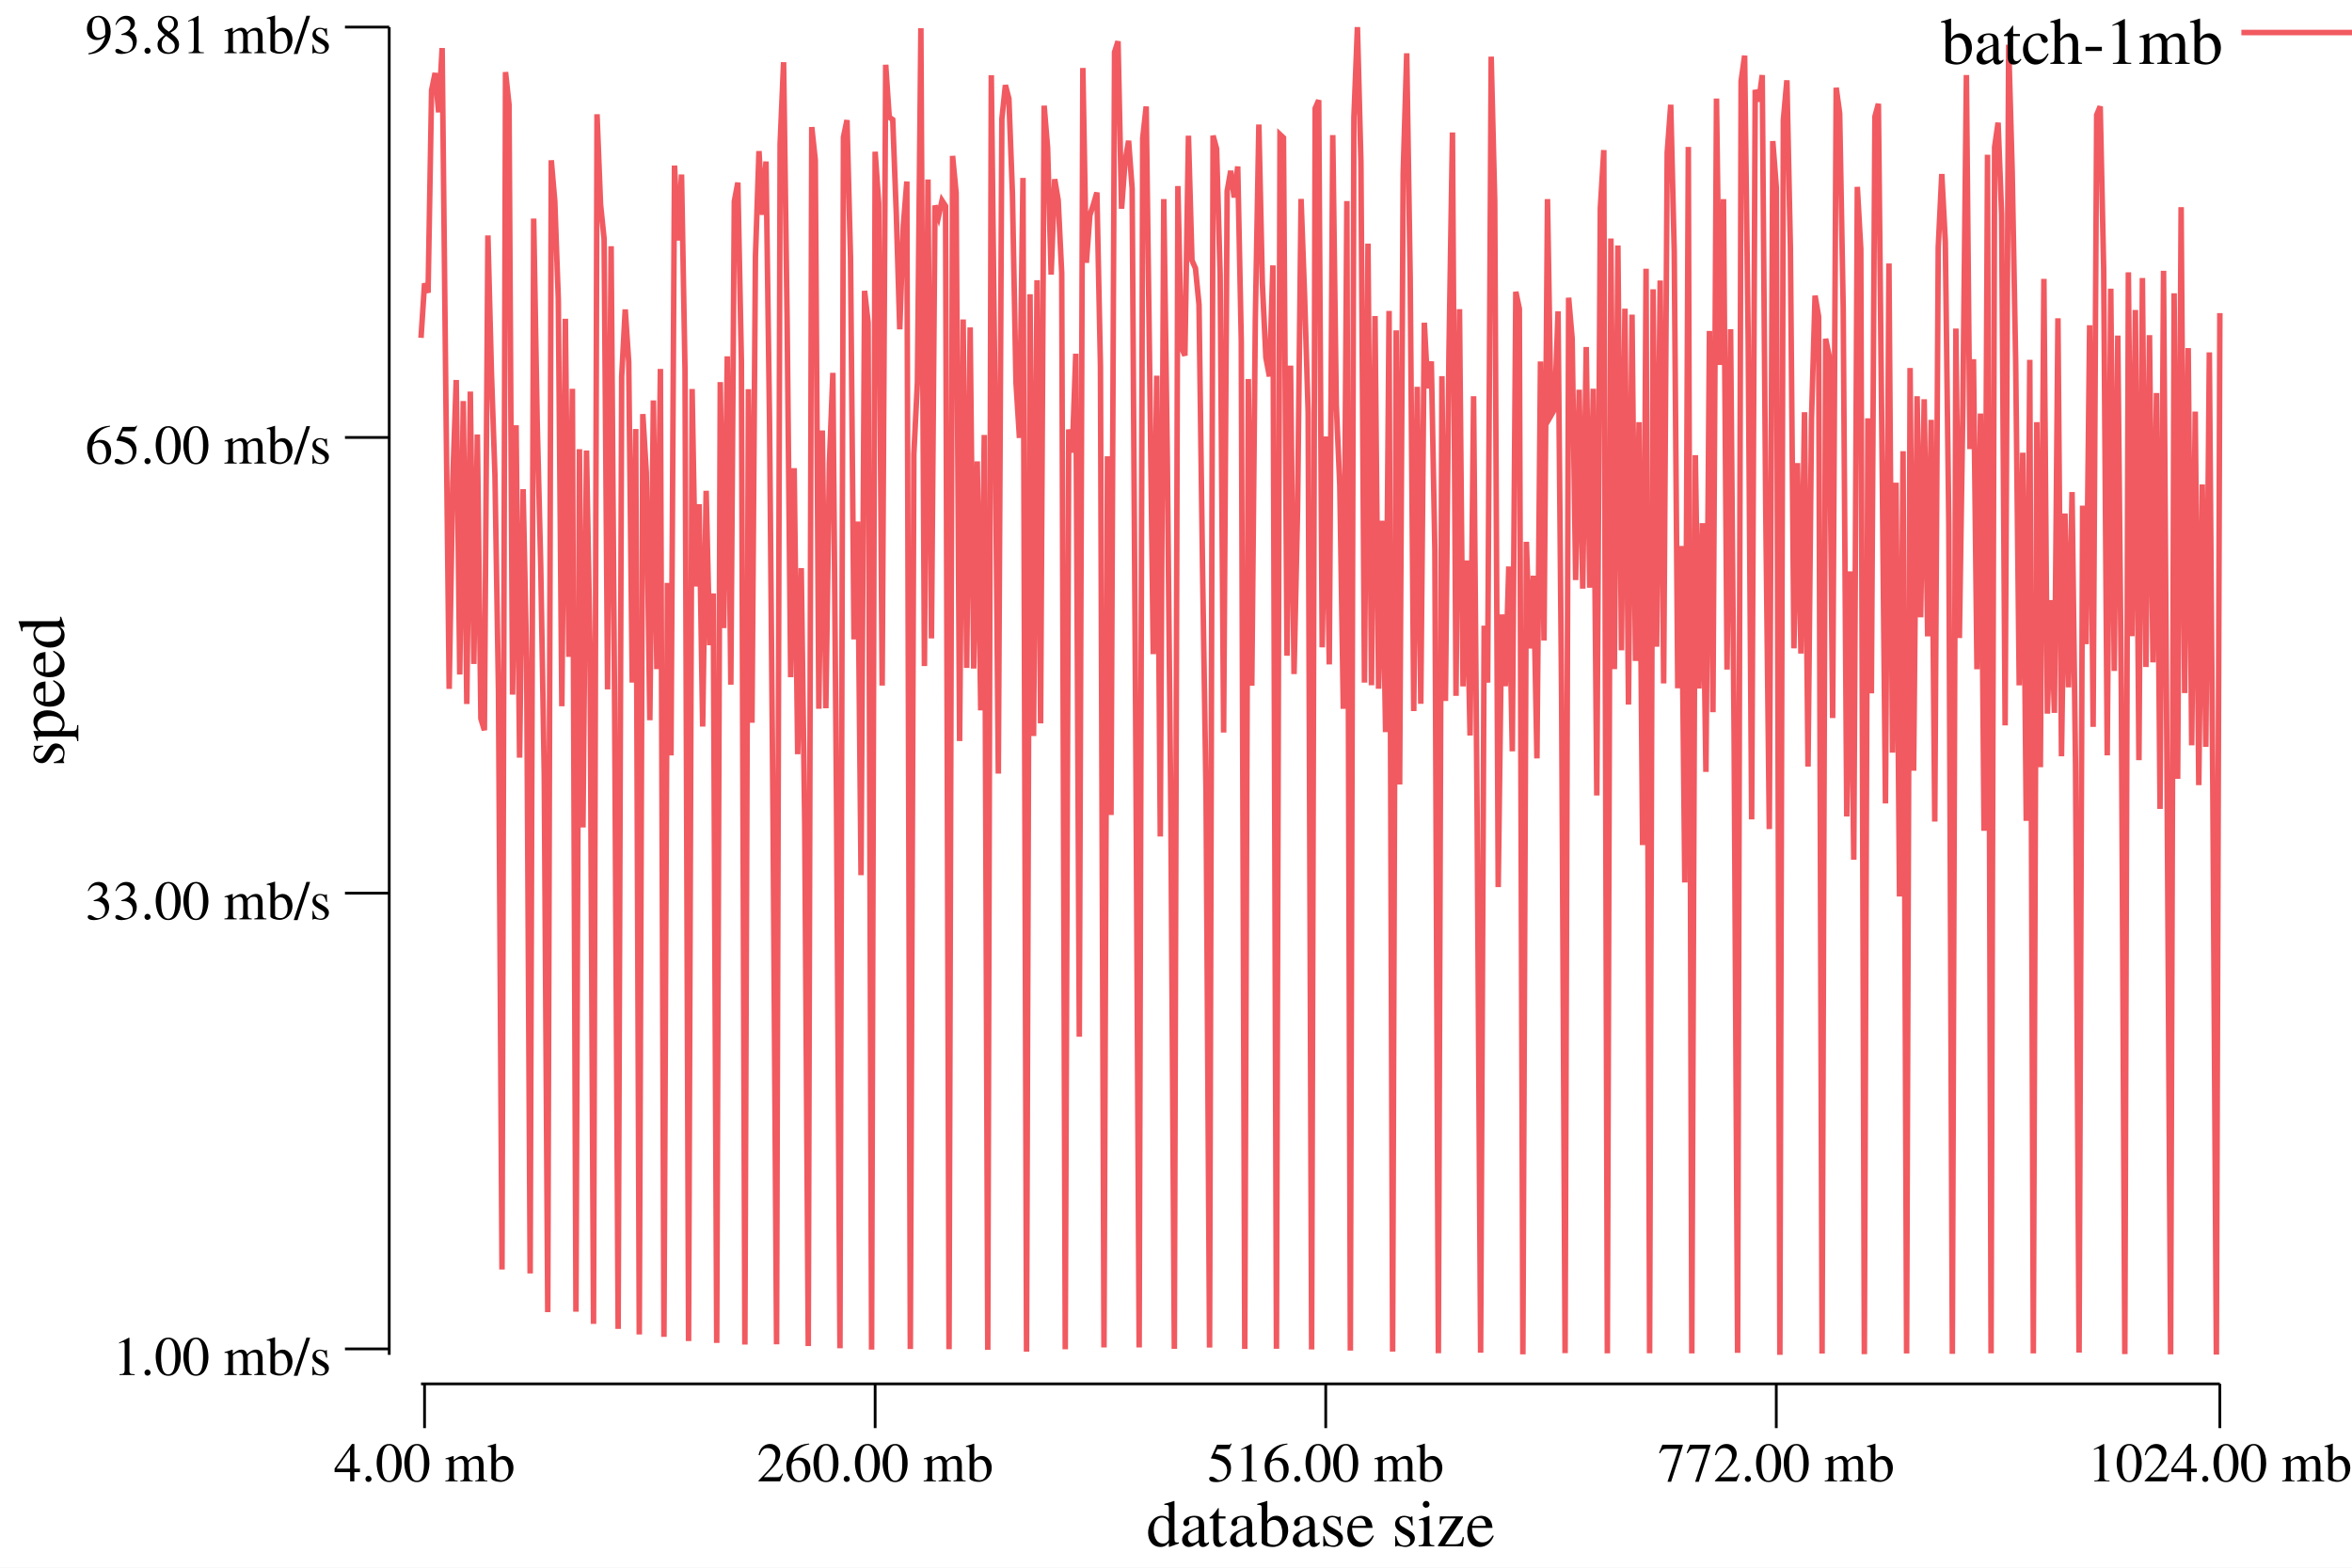
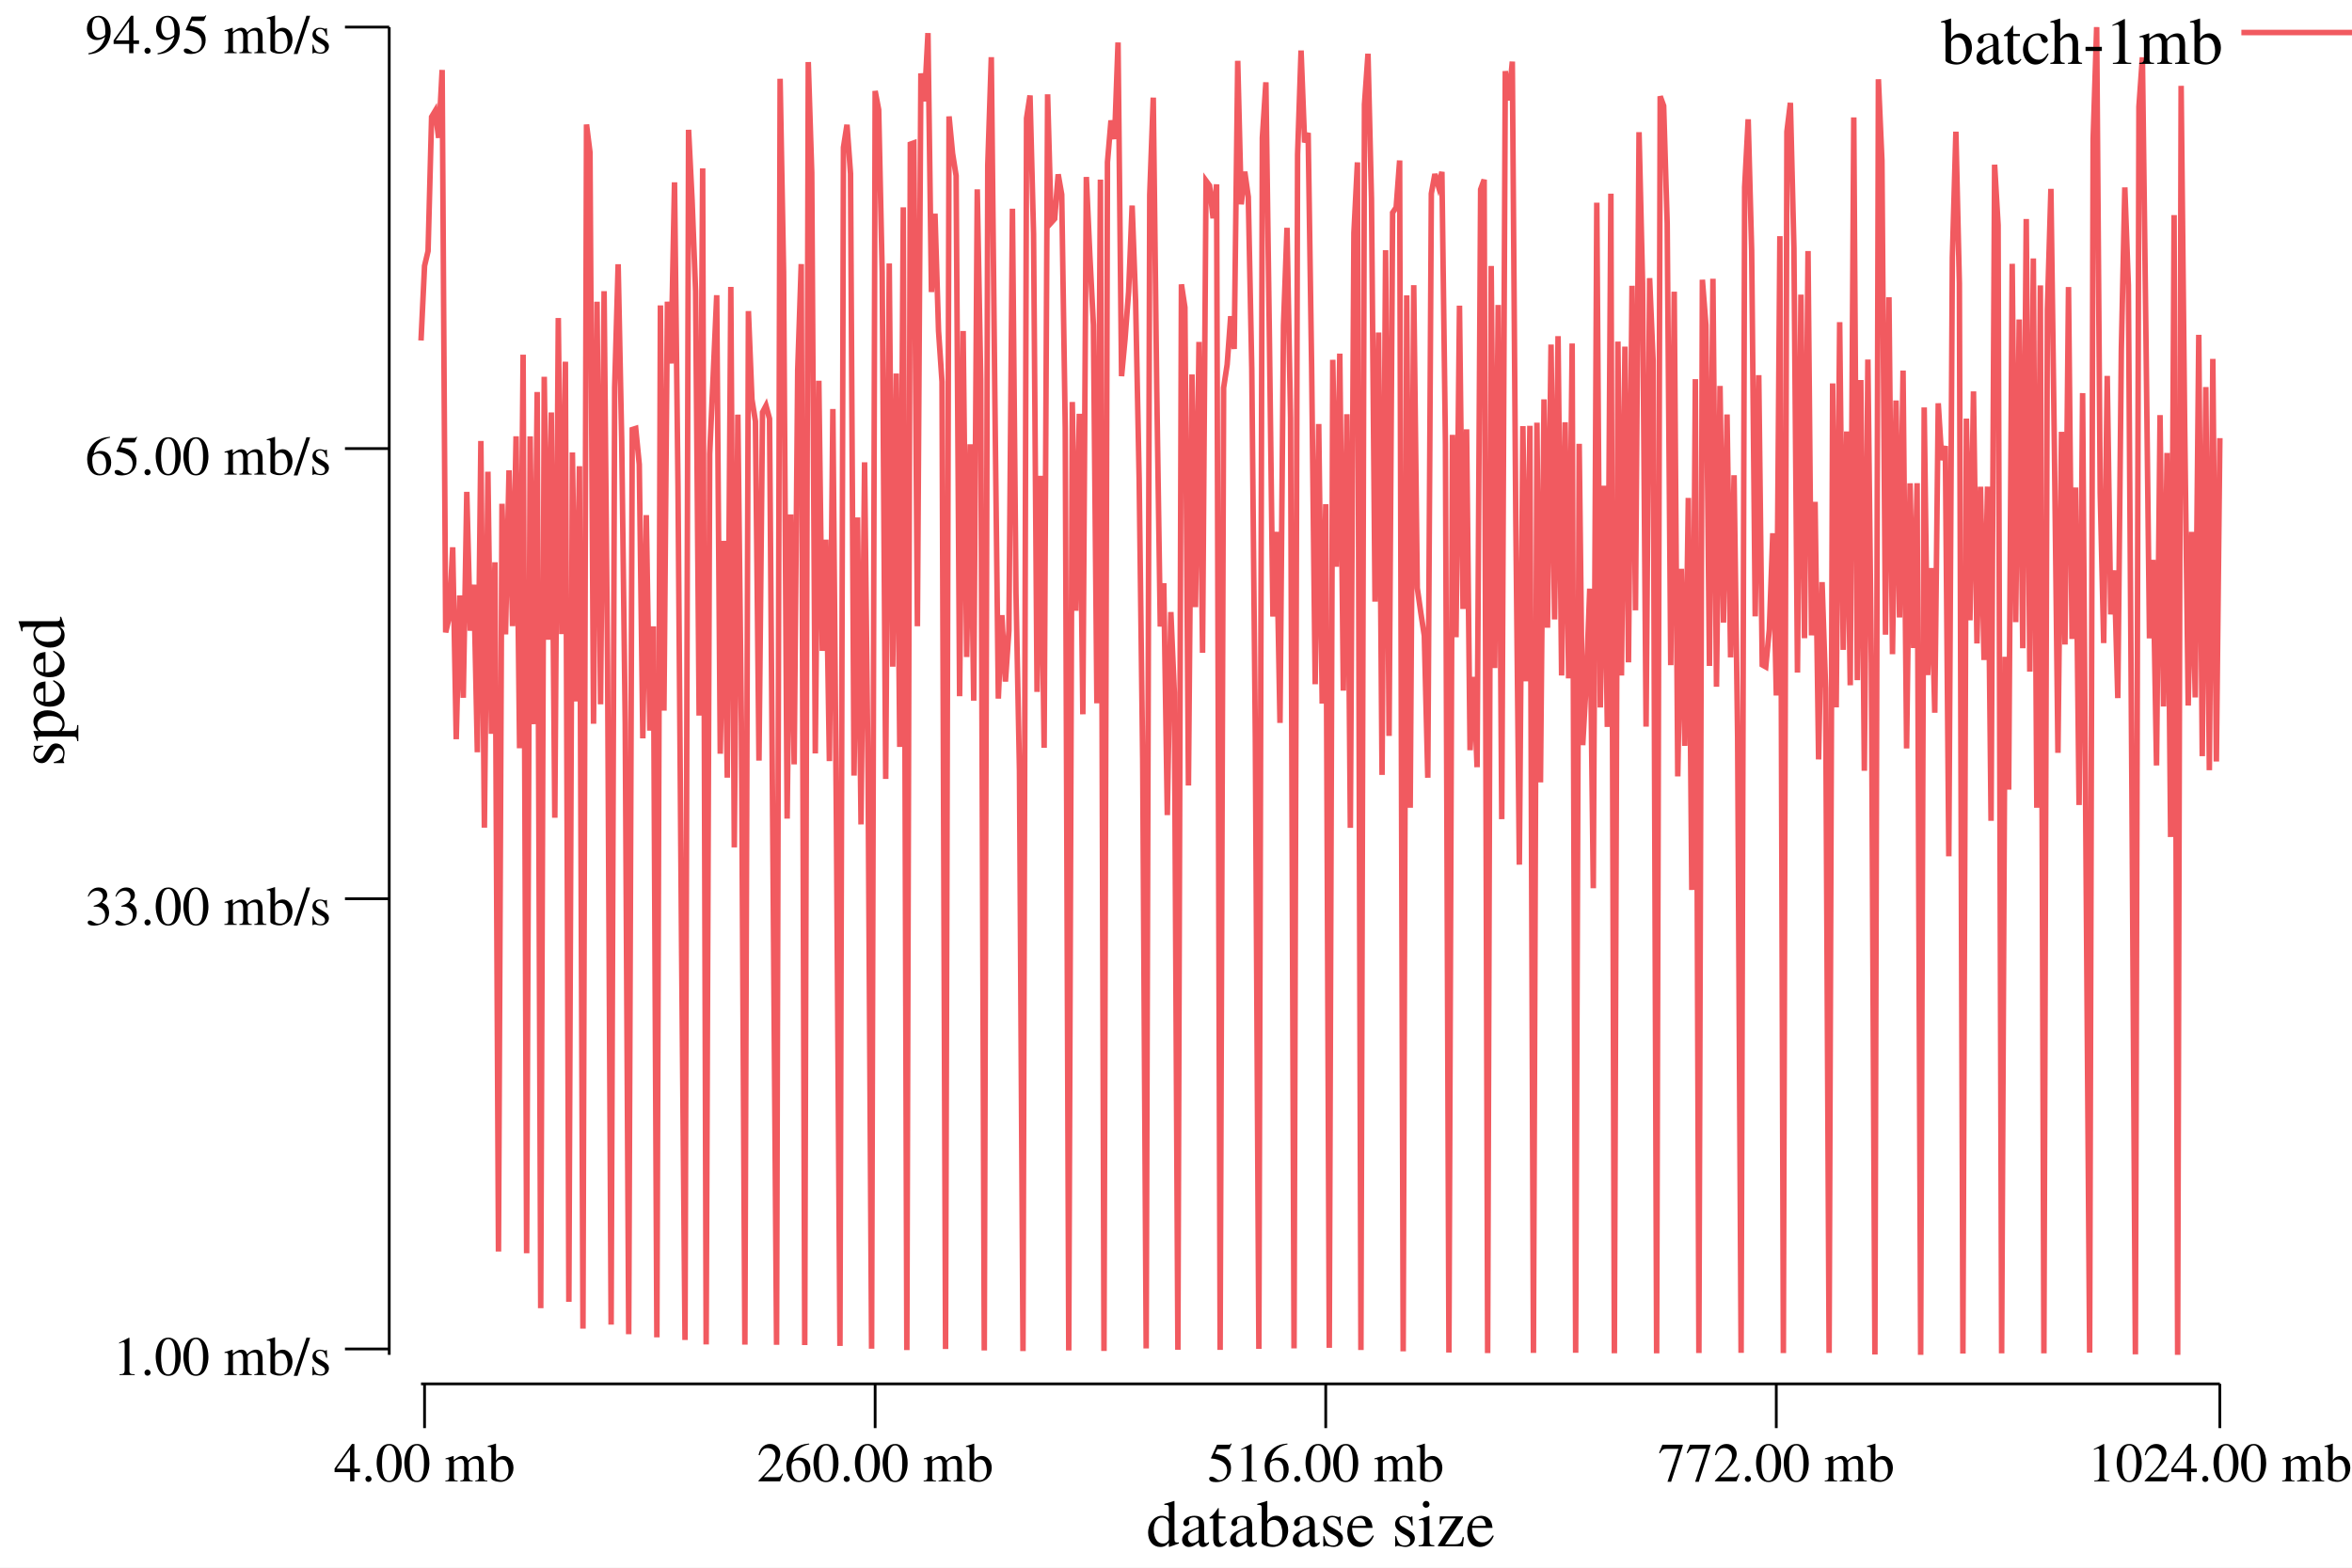
<svg xmlns="http://www.w3.org/2000/svg" width="425.2pt" height="283.46pt" viewBox="0 0 425.2 283.46">
  <g transform="scale(1, -1) translate(0, -283.46)">
    <path d="M0,0L425.2,0L425.2,283.46L0,283.46Z" style="fill:#FFFFFF" />
    <text x="207.23" y="-3.861" transform="scale(1, -1)" style="font-family:Times;font-weight:normal;font-style:normal;font-size:12px">database size</text>
    <text x="60.361" y="-15.602" transform="scale(1, -1)" style="font-family:Times;font-weight:normal;font-style:normal;font-size:10px">4.00 mb</text>
    <text x="136.82" y="-15.602" transform="scale(1, -1)" style="font-family:Times;font-weight:normal;font-style:normal;font-size:10px">260.00 mb</text>
    <text x="218.28" y="-15.602" transform="scale(1, -1)" style="font-family:Times;font-weight:normal;font-style:normal;font-size:10px">516.00 mb</text>
    <text x="299.73" y="-15.602" transform="scale(1, -1)" style="font-family:Times;font-weight:normal;font-style:normal;font-size:10px">772.00 mb</text>
    <text x="377.42" y="-15.602" transform="scale(1, -1)" style="font-family:Times;font-weight:normal;font-style:normal;font-size:10px">1024.00 mb</text>
    <path d="M76.751,25.23L76.751,33.23" style="fill:none;stroke:#000000;stroke-width:0.5" />
    <path d="M158.21,25.23L158.21,33.23" style="fill:none;stroke:#000000;stroke-width:0.5" />
    <path d="M239.67,25.23L239.67,33.23" style="fill:none;stroke:#000000;stroke-width:0.5" />
    <path d="M321.12,25.23L321.12,33.23" style="fill:none;stroke:#000000;stroke-width:0.5" />
    <path d="M401.31,25.23L401.31,33.23" style="fill:none;stroke:#000000;stroke-width:0.5" />
    <path d="M76.114,33.23L401.31,33.23" style="fill:none;stroke:#000000;stroke-width:0.5" />
    <g transform="rotate(90)">
      <text x="144.86" y="11.555" transform="scale(1, -1)" style="font-family:Times;font-weight:normal;font-style:normal;font-size:12px">speed</text>
    </g>
-     <text x="20.416" y="-34.831" transform="scale(1, -1)" style="font-family:Times;font-weight:normal;font-style:normal;font-size:10px">1.00 mb/s</text>
-     <text x="15.416" y="-117.23" transform="scale(1, -1)" style="font-family:Times;font-weight:normal;font-style:normal;font-size:10px">33.00 mb/s</text>
-     <text x="15.416" y="-199.64" transform="scale(1, -1)" style="font-family:Times;font-weight:normal;font-style:normal;font-size:10px">65.00 mb/s</text>
-     <text x="15.416" y="-273.84" transform="scale(1, -1)" style="font-family:Times;font-weight:normal;font-style:normal;font-size:10px">93.81 mb/s</text>
-     <path d="M62.364,39.553L70.364,39.553" style="fill:none;stroke:#000000;stroke-width:0.5" />
-     <path d="M62.364,121.96L70.364,121.96" style="fill:none;stroke:#000000;stroke-width:0.5" />
-     <path d="M62.364,204.36L70.364,204.36" style="fill:none;stroke:#000000;stroke-width:0.5" />
+     <text x="20.416" y="-34.821" transform="scale(1, -1)" style="font-family:Times;font-weight:normal;font-style:normal;font-size:10px">1.00 mb/s</text>
+     <text x="15.416" y="-116.23" transform="scale(1, -1)" style="font-family:Times;font-weight:normal;font-style:normal;font-size:10px">33.00 mb/s</text>
+     <text x="15.416" y="-197.63" transform="scale(1, -1)" style="font-family:Times;font-weight:normal;font-style:normal;font-size:10px">65.00 mb/s</text>
+     <text x="15.416" y="-273.84" transform="scale(1, -1)" style="font-family:Times;font-weight:normal;font-style:normal;font-size:10px">94.95 mb/s</text>
+     <path d="M62.364,39.543L70.364,39.543" style="fill:none;stroke:#000000;stroke-width:0.5" />
+     <path d="M62.364,120.95L70.364,120.95" style="fill:none;stroke:#000000;stroke-width:0.5" />
+     <path d="M62.364,202.35L70.364,202.35" style="fill:none;stroke:#000000;stroke-width:0.5" />
    <path d="M62.364,278.56L70.364,278.56" style="fill:none;stroke:#000000;stroke-width:0.5" />
    <path d="M70.364,38.48L70.364,278.56" style="fill:none;stroke:#000000;stroke-width:0.5" />
-     <path d="M76.114,222.37L76.751,232.22L77.387,230.54L78.023,267.15L78.66,270.26L79.296,263.15L79.933,274.77L80.569,214.94L81.205,158.9L81.842,196.19L82.478,214.75L83.115,161.5L83.751,210.94L84.387,156.17L85.024,212.66L85.66,163.4L86.297,204.9L86.933,153.53L87.569,151.42L88.206,240.89L88.842,216.14L89.479,197.47L90.115,158.34L90.751,53.909L91.388,270.43L92.024,264.52L92.661,157.86L93.297,206.57L93.933,146.46L94.57,195.01L95.206,164.17L95.843,53.198L96.479,243.94L97.115,207.21L97.752,181.34L98.388,143.5L99.025,46.206L99.661,254.48L100.3,247.04L100.93,229.44L101.57,155.76L102.21,225.82L102.84,164.68L103.48,213.16L104.12,46.285L104.75,202.24L105.39,133.84L106.03,202L106.66,166.82L107.3,44.081L107.93,262.8L108.57,246.49L109.21,240.27L109.84,158.81L110.48,238.94L111.12,154.48L111.75,43.168L112.39,215.38L113.03,227.51L113.66,218.01L114.3,160.03L114.93,205.89L115.57,42.164L116.21,208.59L116.84,198.02L117.48,153.23L118.12,211.06L118.75,162.47L119.39,216.75L120.03,41.731L120.66,178.06L121.3,146.87L121.94,253.52L122.57,239.97L123.21,251.9L123.84,216.38L124.48,40.971L125.12,213.12L125.75,177.41L126.39,192.29L127.03,152.09L127.66,194.72L128.3,166.8L128.94,176.15L129.57,40.636L130.21,214.37L130.84,169.89L131.48,219.03L132.12,159.66L132.75,247.04L133.39,250.44L134.03,218.25L134.66,40.341L135.3,213.09L135.94,152.77L136.57,237.07L137.21,256.14L137.85,244.61L138.48,254.26L139.12,207.22L139.75,135.76L140.39,40.381L141.03,257.44L141.66,272.21L142.3,225.5L142.94,161.01L143.57,198.81L144.21,147.09L144.85,180.74L145.48,134.35L146.12,40.065L146.75,260.48L147.39,254.51L148.03,155.3L148.66,205.62L149.3,155.4L149.94,199.75L150.57,216.04L151.21,140.1L151.85,39.674L152.48,258.66L153.12,261.74L153.76,236.85L154.39,167.85L155.03,189.16L155.66,125.21L156.3,230.87L156.94,225.13L157.57,39.428L158.21,256.03L158.85,246.72L159.48,159.5L160.12,271.75L160.76,262.27L161.39,261.83L162.03,244.96L162.66,223.91L163.3,242.64L163.94,250.64L164.57,39.534L165.21,201.33L165.85,214.33L166.48,278.36L167.12,163.02L167.76,251L168.39,168.02L169.03,246.31L169.67,244.33L170.3,247.19L170.94,246.2L171.57,39.496L172.21,255.27L172.85,248.58L173.48,149.46L174.12,225.7L174.76,162.69L175.39,224.26L176.03,162.57L176.67,200.03L177.3,155.01L177.94,204.81L178.57,39.38L179.21,269.86L179.85,214.22L180.48,143.58L181.12,261.92L181.76,268.06L182.39,265.61L183.03,248.49L183.67,214.32L184.3,204.27L184.94,251.29L185.58,39.059L186.21,230.26L186.85,150.37L187.48,232.8L188.12,152.66L188.76,264.35L189.39,256.75L190.03,233.81L190.67,251.06L191.3,247.26L191.94,234.05L192.58,39.484L193.21,205.81L193.85,201.61L194.48,219.5L195.12,96.005L195.76,271.17L196.39,235.94L197.03,244.55L197.67,246.48L198.3,248.65L198.94,217.32L199.58,39.811L200.21,200.96L200.85,136.09L201.49,274.04L202.12,275.99L202.76,245.72L203.39,254.25L204.03,258.01L204.67,249.37L205.3,154.34L205.94,39.812L206.58,258.46L207.21,264.21L207.85,215.85L208.49,165.18L209.12,215.53L209.76,132.21L210.39,247.47L211.03,200.68L211.67,136.48L212.3,39.57L212.94,249.82L213.58,220.66L214.21,219.17L214.85,258.92L215.49,236.37L216.12,234.95L216.76,228.36L217.4,180.62L218.03,139.91L218.67,39.798L219.3,258.93L219.94,256.57L220.58,233.72L221.21,151.01L221.85,248.91L222.49,252.57L223.12,247.75L223.76,253.36L224.4,221.83L225.03,39.545L225.67,214.93L226.3,159.48L226.94,225.68L227.58,260.94L228.21,232.23L228.85,218.8L229.49,215.39L230.12,235.47L230.76,39.574L231.4,259.14L232.03,258.55L232.67,164.89L233.31,217.35L233.94,161.58L234.58,191.38L235.21,247.49L235.85,229.91L236.49,208.87L237.12,39.45L237.76,263.87L238.4,265.34L239.03,166.41L239.67,204.55L240.31,163.32L240.94,259.03L241.58,210.25L242.21,195.67L242.85,155.29L243.49,247.11L244.12,39.249L244.76,262.22L245.4,278.56L246.03,254.17L246.67,160.03L247.31,239.41L247.94,159.56L248.58,226.31L249.22,158.92L249.85,189.31L250.49,151.08L251.12,227.24L251.76,39.072L252.4,223.73L253.03,141.6L253.67,252.16L254.31,273.82L254.94,233.23L255.58,154.88L256.22,213.52L256.85,156.2L257.49,225.1L258.12,213.24L258.76,218.11L259.4,183.88L260.03,38.77L260.67,215.45L261.31,156.71L261.94,219.36L262.58,259.51L263.22,157.64L263.85,227.56L264.49,159.35L265.13,182.12L265.76,150.47L266.4,211.82L267.03,136.89L267.67,38.865L268.31,170.32L268.94,160.03L269.58,273.22L270.22,247.25L270.85,123.06L271.49,172.36L272.13,159.38L272.76,181.03L273.4,147.61L274.03,230.7L274.67,227.63L275.31,38.572L275.94,185.49L276.58,166.2L277.22,179.36L277.85,146.33L278.49,218.1L279.13,167.65L279.76,247.46L280.4,208.34L281.04,209.45L281.67,227.17L282.31,157.47L282.94,38.787L283.58,229.63L284.22,222.23L284.85,178.57L285.49,212.99L286.13,177.02L286.76,220.72L287.4,177.19L288.04,213.17L288.67,139.62L289.31,245.83L289.94,256.32L290.58,38.745L291.22,240.34L291.85,162.47L292.49,239.06L293.13,165.87L293.76,227.65L294.4,156.06L295.04,226.57L295.67,163.94L296.31,207.12L296.95,130.65L297.58,234.87L298.22,38.759L298.85,231.15L299.49,166.52L300.13,232.74L300.76,159.88L301.4,255.86L302.04,264.52L302.67,238.03L303.31,159.01L303.95,184.74L304.58,123.89L305.22,256.89L305.85,38.742L306.49,201.16L307.13,158.97L307.76,188.86L308.4,143.89L309.04,223.62L309.67,154.68L310.31,265.64L310.95,217.47L311.58,247.45L312.22,162.39L312.86,223.94L313.49,150.79L314.13,38.84L314.76,268.8L315.4,273.4L316.04,221.98L316.67,135.3L317.31,267.2L317.95,265.11L318.58,269.88L319.22,190.55L319.86,133.55L320.49,257.95L321.13,249.52L321.77,38.48L322.4,261.77L323.04,268.94L323.67,238.79L324.31,166.23L324.95,199.73L325.58,165.29L326.22,208.92L326.86,144.85L327.49,207.72L328.13,230L328.77,226.23L329.4,38.715L330.04,222.2L330.67,219.16L331.31,153.62L331.95,267.6L332.58,262.96L333.22,227.73L333.86,135.83L334.49,180.15L335.13,128.01L335.77,249.67L336.4,238.42L337.04,38.6L337.68,207.83L338.31,158.09L338.95,262.38L339.58,264.69L340.22,203.11L340.86,138.18L341.49,235.82L342.13,147.37L342.77,196.18L343.4,121.36L344.04,201.88L344.68,38.728L345.31,216.92L345.95,144.1L346.58,211.82L347.22,171.84L347.86,211.27L348.49,168.39L349.13,207.54L349.77,134.9L350.4,238.78L351.04,251.99L351.68,239.71L352.31,188.55L352.95,38.66L353.59,224.05L354.22,168.09L354.86,210.32L355.49,269.89L356.13,202.26L356.77,218.51L357.4,162.45L358.04,208.69L358.68,133.24L359.31,255.48L359.95,38.751L360.59,256.87L361.22,261.28L361.86,244.61L362.49,152.3L363.13,275.37L363.77,252.54L364.4,218.02L365.04,159.53L365.68,201.6L366.31,135.03L366.95,218.4L367.59,38.736L368.22,207.13L368.86,144.74L369.5,233.03L370.13,154.42L370.77,174.94L371.4,154.56L372.04,225.91L372.68,146.71L373.31,190.61L373.95,159.17L374.59,194.49L375.22,145.13L375.86,38.889L376.5,192.03L377.13,166.98L377.77,224.65L378.4,152.03L379.04,262.68L379.68,264.22L380.31,234.77L380.95,146.88L381.59,231.26L382.22,162.14L382.86,222.78L383.5,158.19L384.13,38.61L384.77,234.22L385.41,168.42L386.04,227.41L386.68,146L387.31,233.19L387.95,162.85L388.59,222.86L389.22,163.69L389.86,212.4L390.5,137.2L391.13,234.5L391.77,141.58L392.41,38.575L393.04,230.43L393.68,142.64L394.31,246.01L394.95,158.14L395.59,220.52L396.22,148.69L396.86,209.04L397.5,141.49L398.13,195.86L398.77,148.41L399.41,219.74L400.04,140.43L400.68,38.521L401.31,226.85" style="fill:none;stroke:#F15A60" />
+     <path d="M76.114,221.89L76.751,235.39L77.387,238.06L78.023,262.32L78.66,263.38L79.296,258.53L79.933,270.81L80.569,169.11L81.205,171.83L81.842,184.5L82.478,149.8L83.115,175.79L83.751,157.29L84.387,194.52L85.024,169.41L85.66,177.74L86.297,147.44L86.933,203.72L87.569,133.81L88.206,198.17L88.842,150.77L89.479,181.79L90.115,57.159L90.751,192.37L91.388,168.75L92.024,198.42L92.661,170.24L93.297,204.57L93.933,148.16L94.57,219.33L95.206,56.85L95.843,204.56L96.479,152.51L97.115,212.58L97.752,46.91L98.388,215.33L99.025,167.78L99.661,208.88L100.3,135.6L100.93,225.96L101.57,168.8L102.21,218.06L102.84,48.056L103.48,201.65L104.12,156.62L104.75,199.16L105.39,43.216L106.03,260.95L106.66,255.91L107.3,152.59L107.93,228.91L108.57,156.11L109.21,230.81L109.84,162.86L110.48,43.949L111.12,213.46L111.75,235.68L112.39,203.99L113.03,152.63L113.66,42.214L114.3,205.79L114.93,205.99L115.57,199.48L116.21,149.95L116.84,190.32L117.48,151.35L118.12,170.2L118.75,41.638L119.39,228.24L120.03,154.96L120.66,228.91L121.3,217.73L121.94,250.49L122.57,195.52L123.21,113.13L123.84,41.167L124.48,259.99L125.12,247.22L125.75,230.83L126.39,154.07L127.03,253.01L127.66,40.366L128.3,201.36L128.94,215.77L129.57,230.08L130.21,147.17L130.84,185.67L131.48,142.84L132.12,231.58L132.75,130.23L133.39,208.49L134.03,152.91L134.66,40.324L135.3,227.21L135.94,211.25L136.57,207.28L137.21,145.93L137.85,208.91L138.48,210.11L139.12,207.74L139.75,126.6L140.39,40.294L141.03,269.22L141.66,234.32L142.3,135.44L142.94,190.44L143.57,145.25L144.21,216.55L144.85,235.71L145.48,40.25L146.12,272.24L146.75,252.24L147.39,147.23L148.03,214.62L148.66,165.77L149.3,185.88L149.94,145.84L150.57,209.5L151.21,134.36L151.85,40.085L152.48,256.8L153.12,260.9L153.76,252.06L154.39,143.22L155.03,189.9L155.66,134.39L156.3,199.87L156.94,142.25L157.57,39.587L158.21,267.01L158.85,263.61L159.48,234.25L160.12,142.62L160.76,235.82L161.39,162.91L162.03,215.92L162.66,148.4L163.3,245.97L163.94,39.338L164.57,257.39L165.21,257.62L165.85,170.22L166.48,270.19L167.12,265.13L167.76,277.48L168.39,230.65L169.03,244.82L169.67,223.63L170.3,214.42L170.94,39.535L171.57,262.41L172.21,255.72L172.85,251.68L173.48,157.57L174.12,223.61L174.76,164.66L175.39,203.13L176.03,156.77L176.67,249.22L177.3,214.81L177.94,39.277L178.57,253.59L179.21,273.12L179.85,211.8L180.48,157.14L181.12,172.23L181.76,160.22L182.39,169.41L183.03,245.72L183.67,176.31L184.3,144.09L184.94,39.16L185.58,262.07L186.21,266.2L186.85,241.16L187.48,158.35L188.12,197.43L188.76,148.25L189.39,266.41L190.03,243.19L190.67,243.9L191.3,251.94L191.94,248.29L192.58,205.94L193.21,39.269L193.85,210.77L194.48,173.02L195.12,208.64L195.76,154.3L196.39,251.46L197.03,237.19L197.67,224.7L198.3,156.29L198.94,250.98L199.58,39.177L200.21,254.13L200.85,261.68L201.49,258.32L202.12,275.78L202.76,215.44L203.39,222.16L204.03,230.66L204.67,246.29L205.3,229.03L205.94,196.77L206.58,145.79L207.21,39.634L207.85,248.23L208.49,265.81L209.12,213.19L209.76,170.17L210.39,178L211.03,136.08L211.67,172.79L212.3,158.2L212.94,39.401L213.58,232.04L214.21,227.88L214.85,141.42L215.49,215.75L216.12,173.67L216.76,221.63L217.4,165.43L218.03,250.77L218.67,249.89L219.3,243.99L219.94,250.12L220.58,39.375L221.21,213.34L221.85,217.55L222.49,226.28L223.12,220.36L223.76,272.46L224.4,246.51L225.03,252.42L225.67,247.84L226.3,216.73L226.94,150.06L227.58,39.558L228.21,258.54L228.85,268.58L229.49,222.02L230.12,171.97L230.76,187.3L231.4,152.74L232.03,224.64L232.67,242.27L233.31,207.93L233.94,39.648L234.58,255.53L235.21,274.33L235.85,257.71L236.49,259.42L237.12,217.04L237.76,159.74L238.4,206.79L239.03,156.24L239.67,192.29L240.31,39.744L240.94,218.4L241.58,180.98L242.21,219.52L242.85,158.58L243.49,208.56L244.12,133.77L244.76,241.32L245.4,254.1L246.03,39.351L246.67,264.57L247.31,273.74L247.94,247.51L248.58,174.67L249.22,223.34L249.85,143.34L250.49,238.23L251.12,150.39L251.76,245.01L252.4,245.95L253.03,254.44L253.67,39.111L254.31,230.05L254.94,137.4L255.58,231.9L256.22,177.14L256.85,172.72L257.49,168.51L258.12,142.83L258.76,248.46L259.4,251.99L260.03,249.83L260.67,252.38L261.31,203.14L261.94,38.898L262.58,204.83L263.22,168.23L263.85,228.19L264.49,173.35L265.13,205.83L265.76,147.81L266.4,161.07L267.03,144.74L267.67,249.21L268.31,250.97L268.94,38.793L269.58,235.37L270.22,162.66L270.85,228.32L271.49,135.34L272.13,270.6L272.76,265.3L273.4,272.32L274.03,189.37L274.67,127.11L275.31,206.41L275.94,160.26L276.58,206.47L277.22,38.833L277.85,207.03L278.49,141.99L279.13,211.25L279.76,169.96L280.4,221.16L281.04,171.45L281.67,222.68L282.31,161.32L282.94,207.11L283.58,160.79L284.22,221.35L284.85,38.85L285.49,203.21L286.13,148.72L286.76,160.01L287.4,177.02L288.04,122.85L288.67,246.81L289.31,155.53L289.94,195.63L290.58,152.02L291.22,248.44L291.85,38.766L292.49,221.7L293.13,161.31L293.76,220.79L294.4,163.7L295.04,231.79L295.67,173.1L296.31,259.56L296.95,232.31L297.58,152.07L298.22,233.17L298.85,218.27L299.49,38.75L300.13,266.05L300.76,264.32L301.4,243.04L302.04,163.18L302.67,230.72L303.31,143.07L303.95,180.61L304.58,148.6L305.22,193.43L305.85,122.54L306.49,214.9L307.13,38.811L307.76,232.88L308.4,224.65L309.04,163.05L309.67,233.05L310.31,159.28L310.95,213.68L311.58,170.89L312.22,208.51L312.86,164.59L313.49,197.53L314.13,150.22L314.76,38.84L315.4,249.61L316.04,261.89L316.67,238.14L317.31,172.01L317.95,215.63L318.58,163.24L319.22,162.88L319.86,169.6L320.49,187.04L321.13,157.7L321.77,240.76L322.4,38.794L323.04,259.66L323.67,264.86L324.31,238.65L324.95,161.85L325.58,230.19L326.22,168.06L326.86,238.07L327.49,168.57L328.13,192.72L328.77,146.14L329.4,178.2L330.04,159L330.67,38.826L331.31,214.13L331.95,155.55L332.58,225.21L333.22,165.95L333.86,205.44L334.49,159.55L335.13,262.23L335.77,160.47L336.4,214.74L337.04,144.09L337.68,218.45L338.31,163.48L338.95,38.55L339.58,269.13L340.22,254.41L340.86,168.7L341.49,229.71L342.13,165.17L342.77,211.04L343.4,171.81L344.04,216.45L344.68,148.13L345.31,196.07L345.95,166.29L346.58,196.09L347.22,38.481L347.86,209.79L348.49,161.39L349.13,180.75L349.77,154.58L350.4,210.54L351.04,200.26L351.68,202.81L352.31,128.62L352.95,236.91L353.59,259.65L354.22,232.16L354.86,38.719L355.49,207.77L356.13,171.29L356.77,212.69L357.4,167.11L358.04,195.45L358.68,164.12L359.31,195.47L359.95,135.04L360.59,253.68L361.22,242.78L361.86,38.755L362.49,164.7L363.13,140.68L363.77,235.76L364.4,170.96L365.04,225.69L365.68,166.25L366.31,243.86L366.95,162.02L367.59,236.73L368.22,137.4L368.86,231.86L369.5,38.75L370.13,227.53L370.77,249.31L371.4,202.22L372.04,147.33L372.68,205.38L373.31,166.92L373.95,231.56L374.59,167.93L375.22,195.31L375.86,137.9L376.5,212.38L377.13,125.71L377.77,38.874L378.4,258.32L379.04,278.56L379.68,194.29L380.31,167.18L380.95,215.49L381.59,172.36L382.22,180.33L382.86,157.23L383.5,220.18L384.13,249.57L384.77,231.86L385.41,140.18L386.04,38.57L386.68,264.17L387.31,273.09L387.95,222.83L388.59,168.03L389.22,182.23L389.86,145.05L390.5,208.4L391.13,155.71L391.77,201.56L392.41,132.11L393.04,244.57L393.68,38.48L394.31,267.94L394.95,206.66L395.59,155.88L396.22,187.29L396.86,157.35L397.5,222.92L398.13,146.73L398.77,213.47L399.41,144.19L400.04,218.56L400.68,145.77L401.31,204.24" style="fill:none;stroke:#F15A60" />
    <path d="M405.2,277.58L425.2,277.58" style="fill:none;stroke:#F15A60" />
    <text x="350.88" y="-271.91" transform="scale(1, -1)" style="font-family:Times;font-weight:normal;font-style:normal;font-size:12px">batch-1mb</text>
  </g>
</svg>
